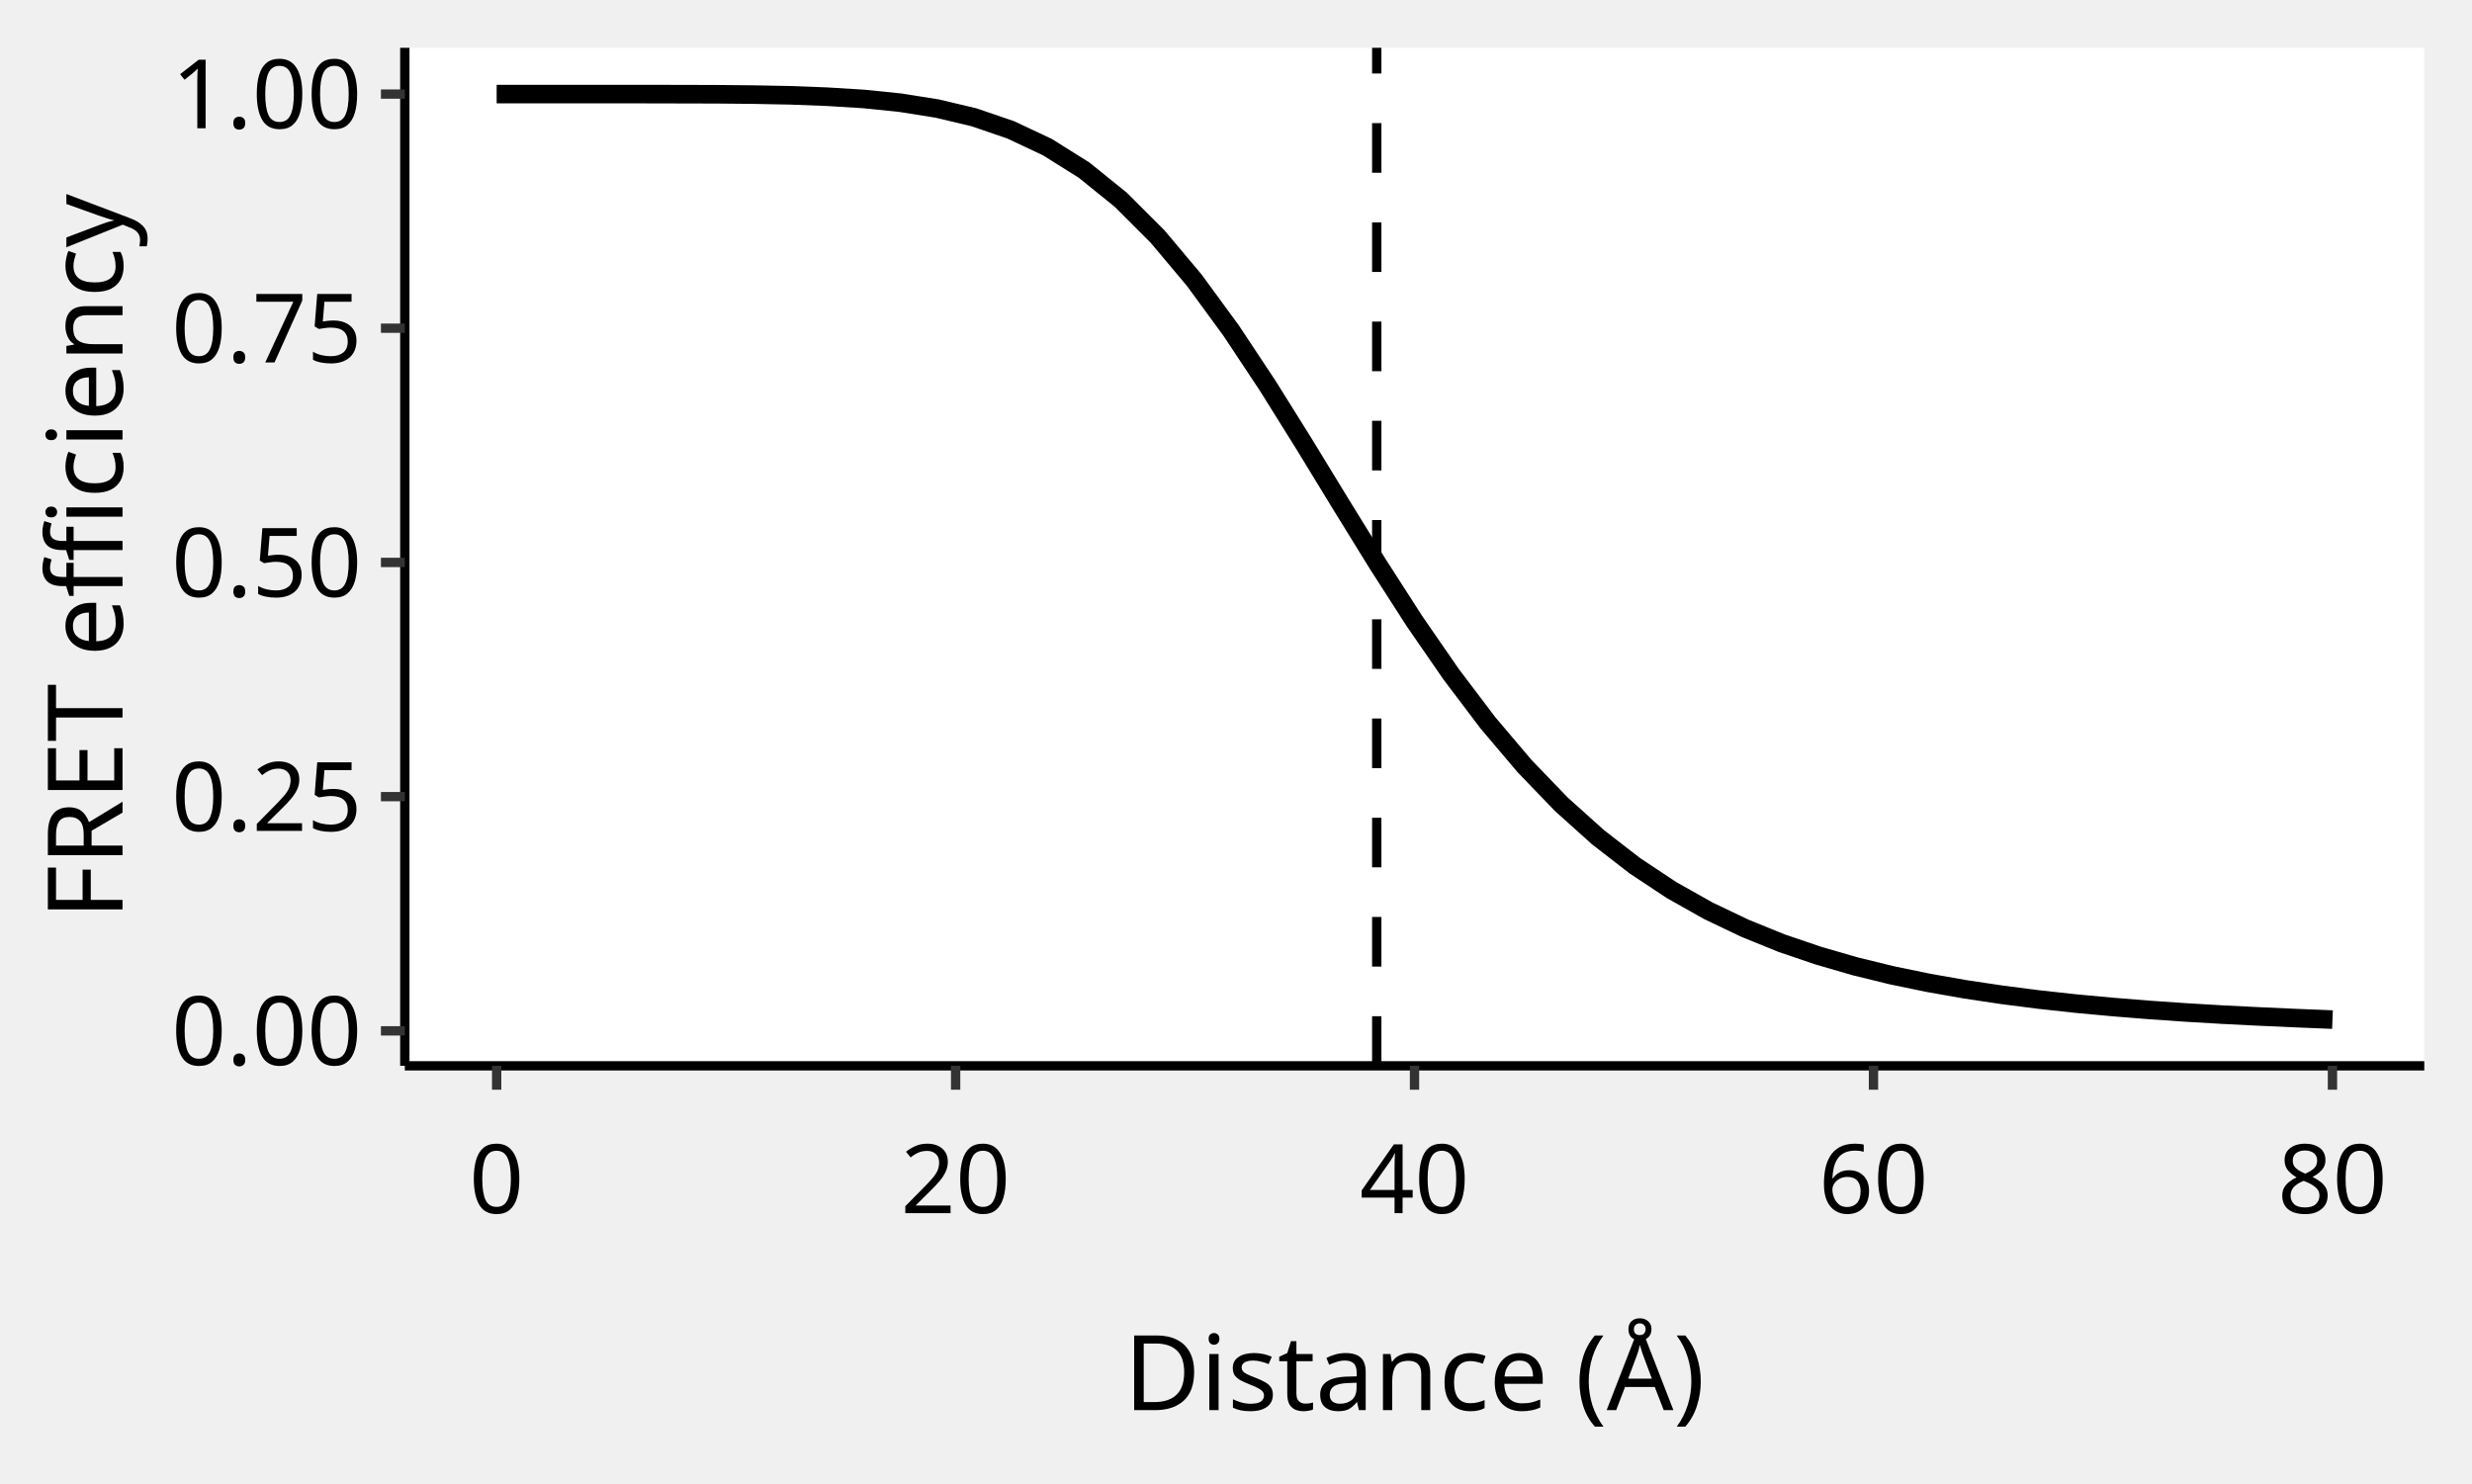
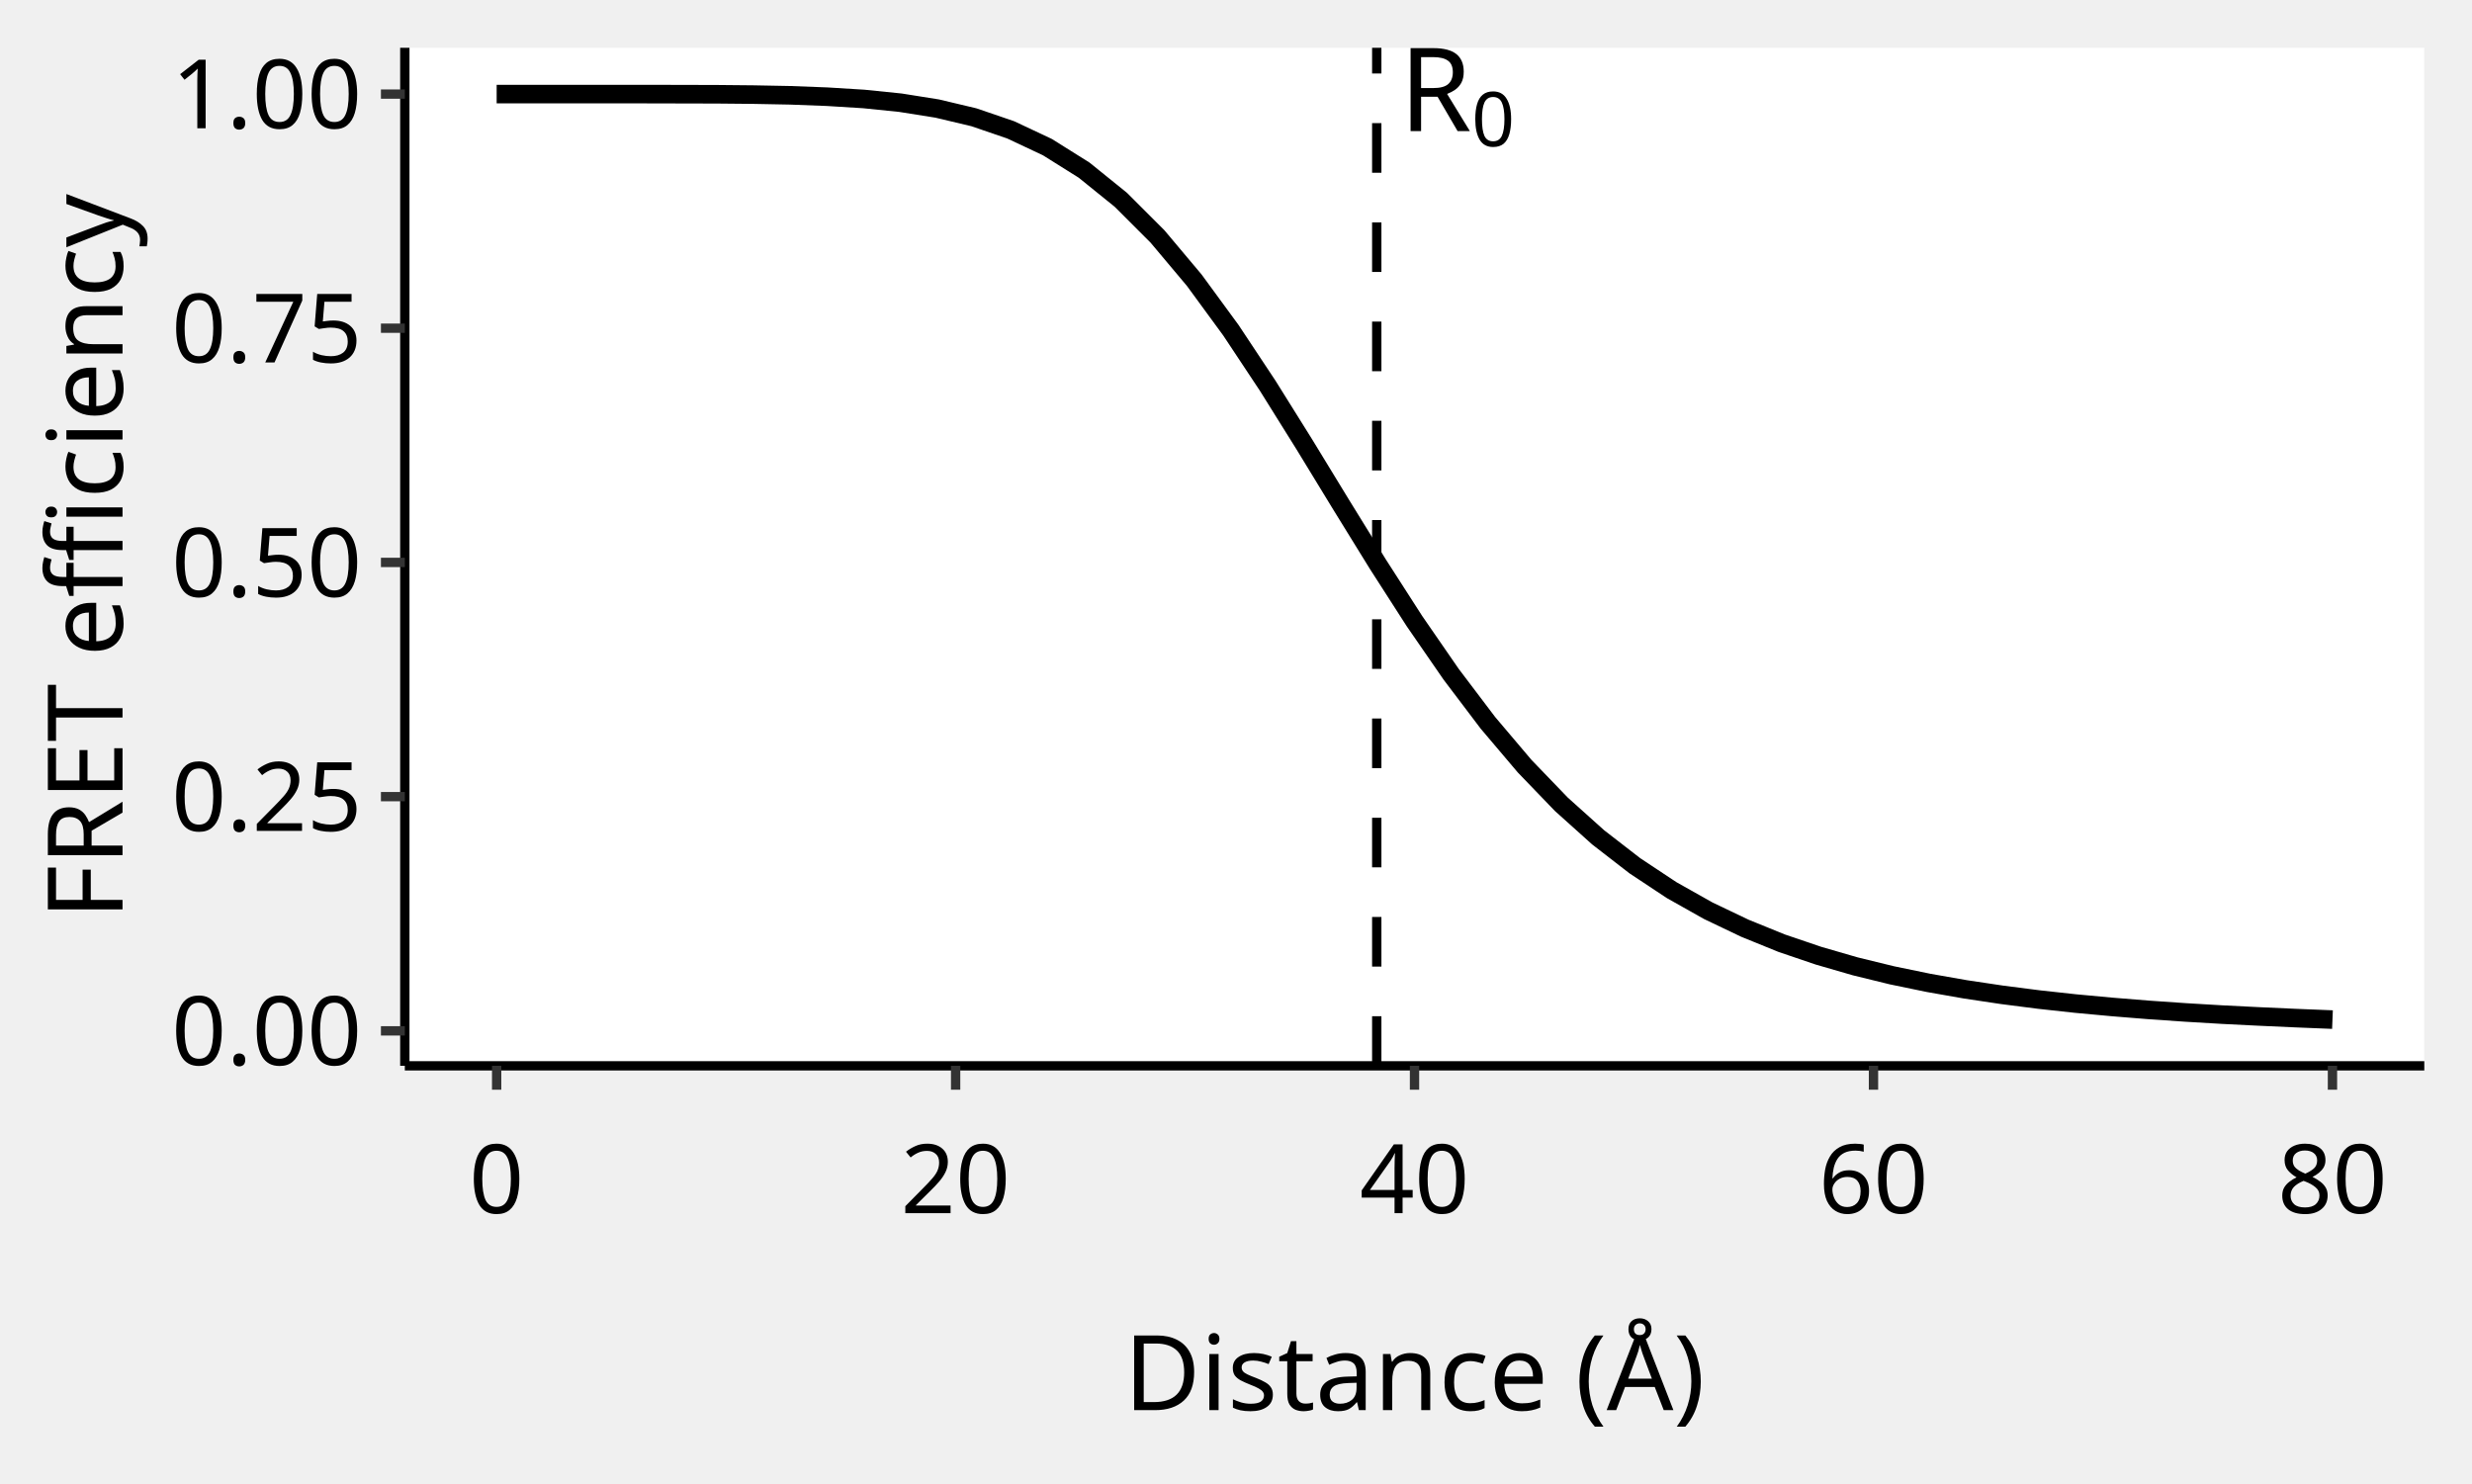
<svg xmlns="http://www.w3.org/2000/svg" viewBox="0 0 283.46 170.08" version="1.1" id="svg4425">
  <defs id="defs4331">
    <style type="text/css" id="style4329">
    line, polyline, polygon, path, rect, circle {
      fill: none;
      stroke: #000000;
      stroke-linecap: round;
      stroke-linejoin: round;
      stroke-miterlimit: 10.00;
    }
  </style>
  </defs>
  <defs id="defs4340">
    <clipPath id="cpNDYuNDJ8Mjc3Ljk5fDEyMi4yM3w1LjQ4">
      <rect x="46.42" y="5.48" width="231.56" height="116.75" id="rect4337" />
    </clipPath>
  </defs>
  <rect x="46.42" y="5.48" width="231.56" height="116.75" style="stroke-width: 1.07; stroke: none; fill: #FFFFFF;" clip-path="url(#cpNDYuNDJ8Mjc3Ljk5fDEyMi4yM3w1LjQ4)" id="rect4342" />
  <polyline points="56.95,10.79 61.16,10.79 65.37,10.79 69.58,10.79 73.79,10.79 78.00,10.80 82.21,10.81 86.42,10.85 90.63,10.93 94.84,11.09 99.05,11.35 103.26,11.78 107.47,12.45 111.68,13.45 115.89,14.89 120.10,16.87 124.31,19.51 128.52,22.91 132.73,27.12 136.94,32.13 141.15,37.88 145.36,44.23 149.57,50.97 153.78,57.87 157.99,64.69 162.20,71.24 166.41,77.34 170.62,82.90 174.83,87.87 179.04,92.24 183.26,96.03 187.47,99.29 191.68,102.08 195.89,104.45 200.10,106.46 204.31,108.17 208.52,109.60 212.73,110.82 216.94,111.85 221.15,112.72 225.36,113.46 229.57,114.09 233.78,114.63 237.99,115.09 242.20,115.48 246.41,115.82 250.62,116.11 254.83,116.36 259.04,116.57 263.25,116.76 267.46,116.93 " style="stroke-width: 2.13; stroke-linecap: butt;" clip-path="url(#cpNDYuNDJ8Mjc3Ljk5fDEyMi4yM3w1LjQ4)" id="polyline4344" />
  <line x1="157.87" y1="122.23" x2="157.87" y2="5.48" style="stroke-width: 1.07; stroke-dasharray: 5.69,5.69; stroke-linecap: butt;" clip-path="url(#cpNDYuNDJ8Mjc3Ljk5fDEyMi4yM3w1LjQ4)" id="line4346" />
  <defs id="defs4351">
    <clipPath id="cpMC4wMHwyODMuNDZ8MTcwLjA4fDAuMDA=">
      <rect x="0.00" y="0.00" width="283.46" height="170.08" id="rect4348" />
    </clipPath>
  </defs>
  <polyline points="46.42,122.23 46.42,5.48 " style="stroke-width: 1.07; stroke-linecap: butt;" clip-path="url(#cpMC4wMHwyODMuNDZ8MTcwLjA4fDAuMDA=)" id="polyline4353" />
  <g clip-path="url(#cpMC4wMHwyODMuNDZ8MTcwLjA4fDAuMDA=)" id="g4357">
    <text x="19.67" y="122.14" style="font-size: 11.00px; font-family: Noto Sans;" textLength="21.82px" lengthAdjust="spacingAndGlyphs" id="text4355">0.00</text>
  </g>
  <g clip-path="url(#cpMC4wMHwyODMuNDZ8MTcwLjA4fDAuMDA=)" id="g4361">
    <text x="19.67" y="95.29" style="font-size: 11.00px; font-family: Noto Sans;" textLength="21.82px" lengthAdjust="spacingAndGlyphs" id="text4359">0.25</text>
  </g>
  <g clip-path="url(#cpMC4wMHwyODMuNDZ8MTcwLjA4fDAuMDA=)" id="g4365">
    <text x="19.67" y="68.43" style="font-size: 11.00px; font-family: Noto Sans;" textLength="21.82px" lengthAdjust="spacingAndGlyphs" id="text4363">0.50</text>
  </g>
  <g clip-path="url(#cpMC4wMHwyODMuNDZ8MTcwLjA4fDAuMDA=)" id="g4369">
    <text x="19.67" y="41.57" style="font-size: 11.00px; font-family: Noto Sans;" textLength="21.82px" lengthAdjust="spacingAndGlyphs" id="text4367">0.75</text>
  </g>
  <g clip-path="url(#cpMC4wMHwyODMuNDZ8MTcwLjA4fDAuMDA=)" id="g4373">
    <text x="19.67" y="14.71" style="font-size: 11.00px; font-family: Noto Sans;" textLength="21.82px" lengthAdjust="spacingAndGlyphs" id="text4371">1.00</text>
  </g>
  <polyline points="43.68,118.22 46.42,118.22 " style="stroke-width: 1.07; stroke: #333333; stroke-linecap: butt;" clip-path="url(#cpMC4wMHwyODMuNDZ8MTcwLjA4fDAuMDA=)" id="polyline4375" />
  <polyline points="43.68,91.36 46.42,91.36 " style="stroke-width: 1.07; stroke: #333333; stroke-linecap: butt;" clip-path="url(#cpMC4wMHwyODMuNDZ8MTcwLjA4fDAuMDA=)" id="polyline4377" />
  <polyline points="43.68,64.50 46.42,64.50 " style="stroke-width: 1.07; stroke: #333333; stroke-linecap: butt;" clip-path="url(#cpMC4wMHwyODMuNDZ8MTcwLjA4fDAuMDA=)" id="polyline4379" />
  <polyline points="43.68,37.64 46.42,37.64 " style="stroke-width: 1.07; stroke: #333333; stroke-linecap: butt;" clip-path="url(#cpMC4wMHwyODMuNDZ8MTcwLjA4fDAuMDA=)" id="polyline4381" />
  <polyline points="43.68,10.79 46.42,10.79 " style="stroke-width: 1.07; stroke: #333333; stroke-linecap: butt;" clip-path="url(#cpMC4wMHwyODMuNDZ8MTcwLjA4fDAuMDA=)" id="polyline4383" />
  <polyline points="46.42,122.23 277.99,122.23 " style="stroke-width: 1.07; stroke-linecap: butt;" clip-path="url(#cpMC4wMHwyODMuNDZ8MTcwLjA4fDAuMDA=)" id="polyline4385" />
  <polyline points="56.95,124.97 56.95,122.23 " style="stroke-width: 1.07; stroke: #333333; stroke-linecap: butt;" clip-path="url(#cpMC4wMHwyODMuNDZ8MTcwLjA4fDAuMDA=)" id="polyline4387" />
  <polyline points="109.58,124.97 109.58,122.23 " style="stroke-width: 1.07; stroke: #333333; stroke-linecap: butt;" clip-path="url(#cpMC4wMHwyODMuNDZ8MTcwLjA4fDAuMDA=)" id="polyline4389" />
  <polyline points="162.20,124.97 162.20,122.23 " style="stroke-width: 1.07; stroke: #333333; stroke-linecap: butt;" clip-path="url(#cpMC4wMHwyODMuNDZ8MTcwLjA4fDAuMDA=)" id="polyline4391" />
  <polyline points="214.83,124.97 214.83,122.23 " style="stroke-width: 1.07; stroke: #333333; stroke-linecap: butt;" clip-path="url(#cpMC4wMHwyODMuNDZ8MTcwLjA4fDAuMDA=)" id="polyline4393" />
  <polyline points="267.46,124.97 267.46,122.23 " style="stroke-width: 1.07; stroke: #333333; stroke-linecap: butt;" clip-path="url(#cpMC4wMHwyODMuNDZ8MTcwLjA4fDAuMDA=)" id="polyline4395" />
  <g clip-path="url(#cpMC4wMHwyODMuNDZ8MTcwLjA4fDAuMDA=)" id="g4399">
    <text x="53.80" y="139.13" style="font-size: 11.00px; font-family: Noto Sans;" textLength="6.29px" lengthAdjust="spacingAndGlyphs" id="text4397">0</text>
  </g>
  <g clip-path="url(#cpMC4wMHwyODMuNDZ8MTcwLjA4fDAuMDA=)" id="g4403">
    <text x="103.28" y="139.13" style="font-size: 11.00px; font-family: Noto Sans;" textLength="12.58px" lengthAdjust="spacingAndGlyphs" id="text4401">20</text>
  </g>
  <g clip-path="url(#cpMC4wMHwyODMuNDZ8MTcwLjA4fDAuMDA=)" id="g4407">
    <text x="155.91" y="139.13" style="font-size: 11.00px; font-family: Noto Sans;" textLength="12.58px" lengthAdjust="spacingAndGlyphs" id="text4405">40</text>
  </g>
  <g clip-path="url(#cpMC4wMHwyODMuNDZ8MTcwLjA4fDAuMDA=)" id="g4411">
    <text x="208.54" y="139.13" style="font-size: 11.00px; font-family: Noto Sans;" textLength="12.58px" lengthAdjust="spacingAndGlyphs" id="text4409">60</text>
  </g>
  <g clip-path="url(#cpMC4wMHwyODMuNDZ8MTcwLjA4fDAuMDA=)" id="g4415">
    <text x="261.17" y="139.13" style="font-size: 11.00px; font-family: Noto Sans;" textLength="12.58px" lengthAdjust="spacingAndGlyphs" id="text4413">80</text>
  </g>
  <g clip-path="url(#cpMC4wMHwyODMuNDZ8MTcwLjA4fDAuMDA=)" id="g4419">
    <text x="128.90" y="161.72" style="font-size: 12.00px; font-family: Noto Sans;" textLength="66.60px" lengthAdjust="spacingAndGlyphs" id="text4417">Distance (Å)</text>
  </g>
  <g clip-path="url(#cpMC4wMHwyODMuNDZ8MTcwLjA4fDAuMDA=)" id="g4423">
    <text transform="translate(14.05,105.45) rotate(-90)" style="font-size: 12.00px; font-family: Noto Sans;" textLength="83.20px" lengthAdjust="spacingAndGlyphs" id="text4421">FRET efficiency</text>
  </g>
+   <text xml:space="preserve" style="font-style:normal;font-variant:normal;font-weight:normal;font-stretch:condensed;font-size:13.333px;line-height:1.25;font-family:'Noto Sans';-inkscape-font-specification:'Noto Sans, Condensed';font-variant-ligatures:normal;font-variant-caps:normal;font-variant-numeric:normal;font-variant-east-asian:normal;letter-spacing:0px;word-spacing:0px;writing-mode:lr-tb" x="160.454" y="15.033" id="text40180">
+     <tspan id="tspan40178" x="160.454" y="15.033">R<tspan style="font-size:65%;baseline-shift:sub" id="tspan40182">0</tspan>
+     </tspan>
+   </text>
</svg>
